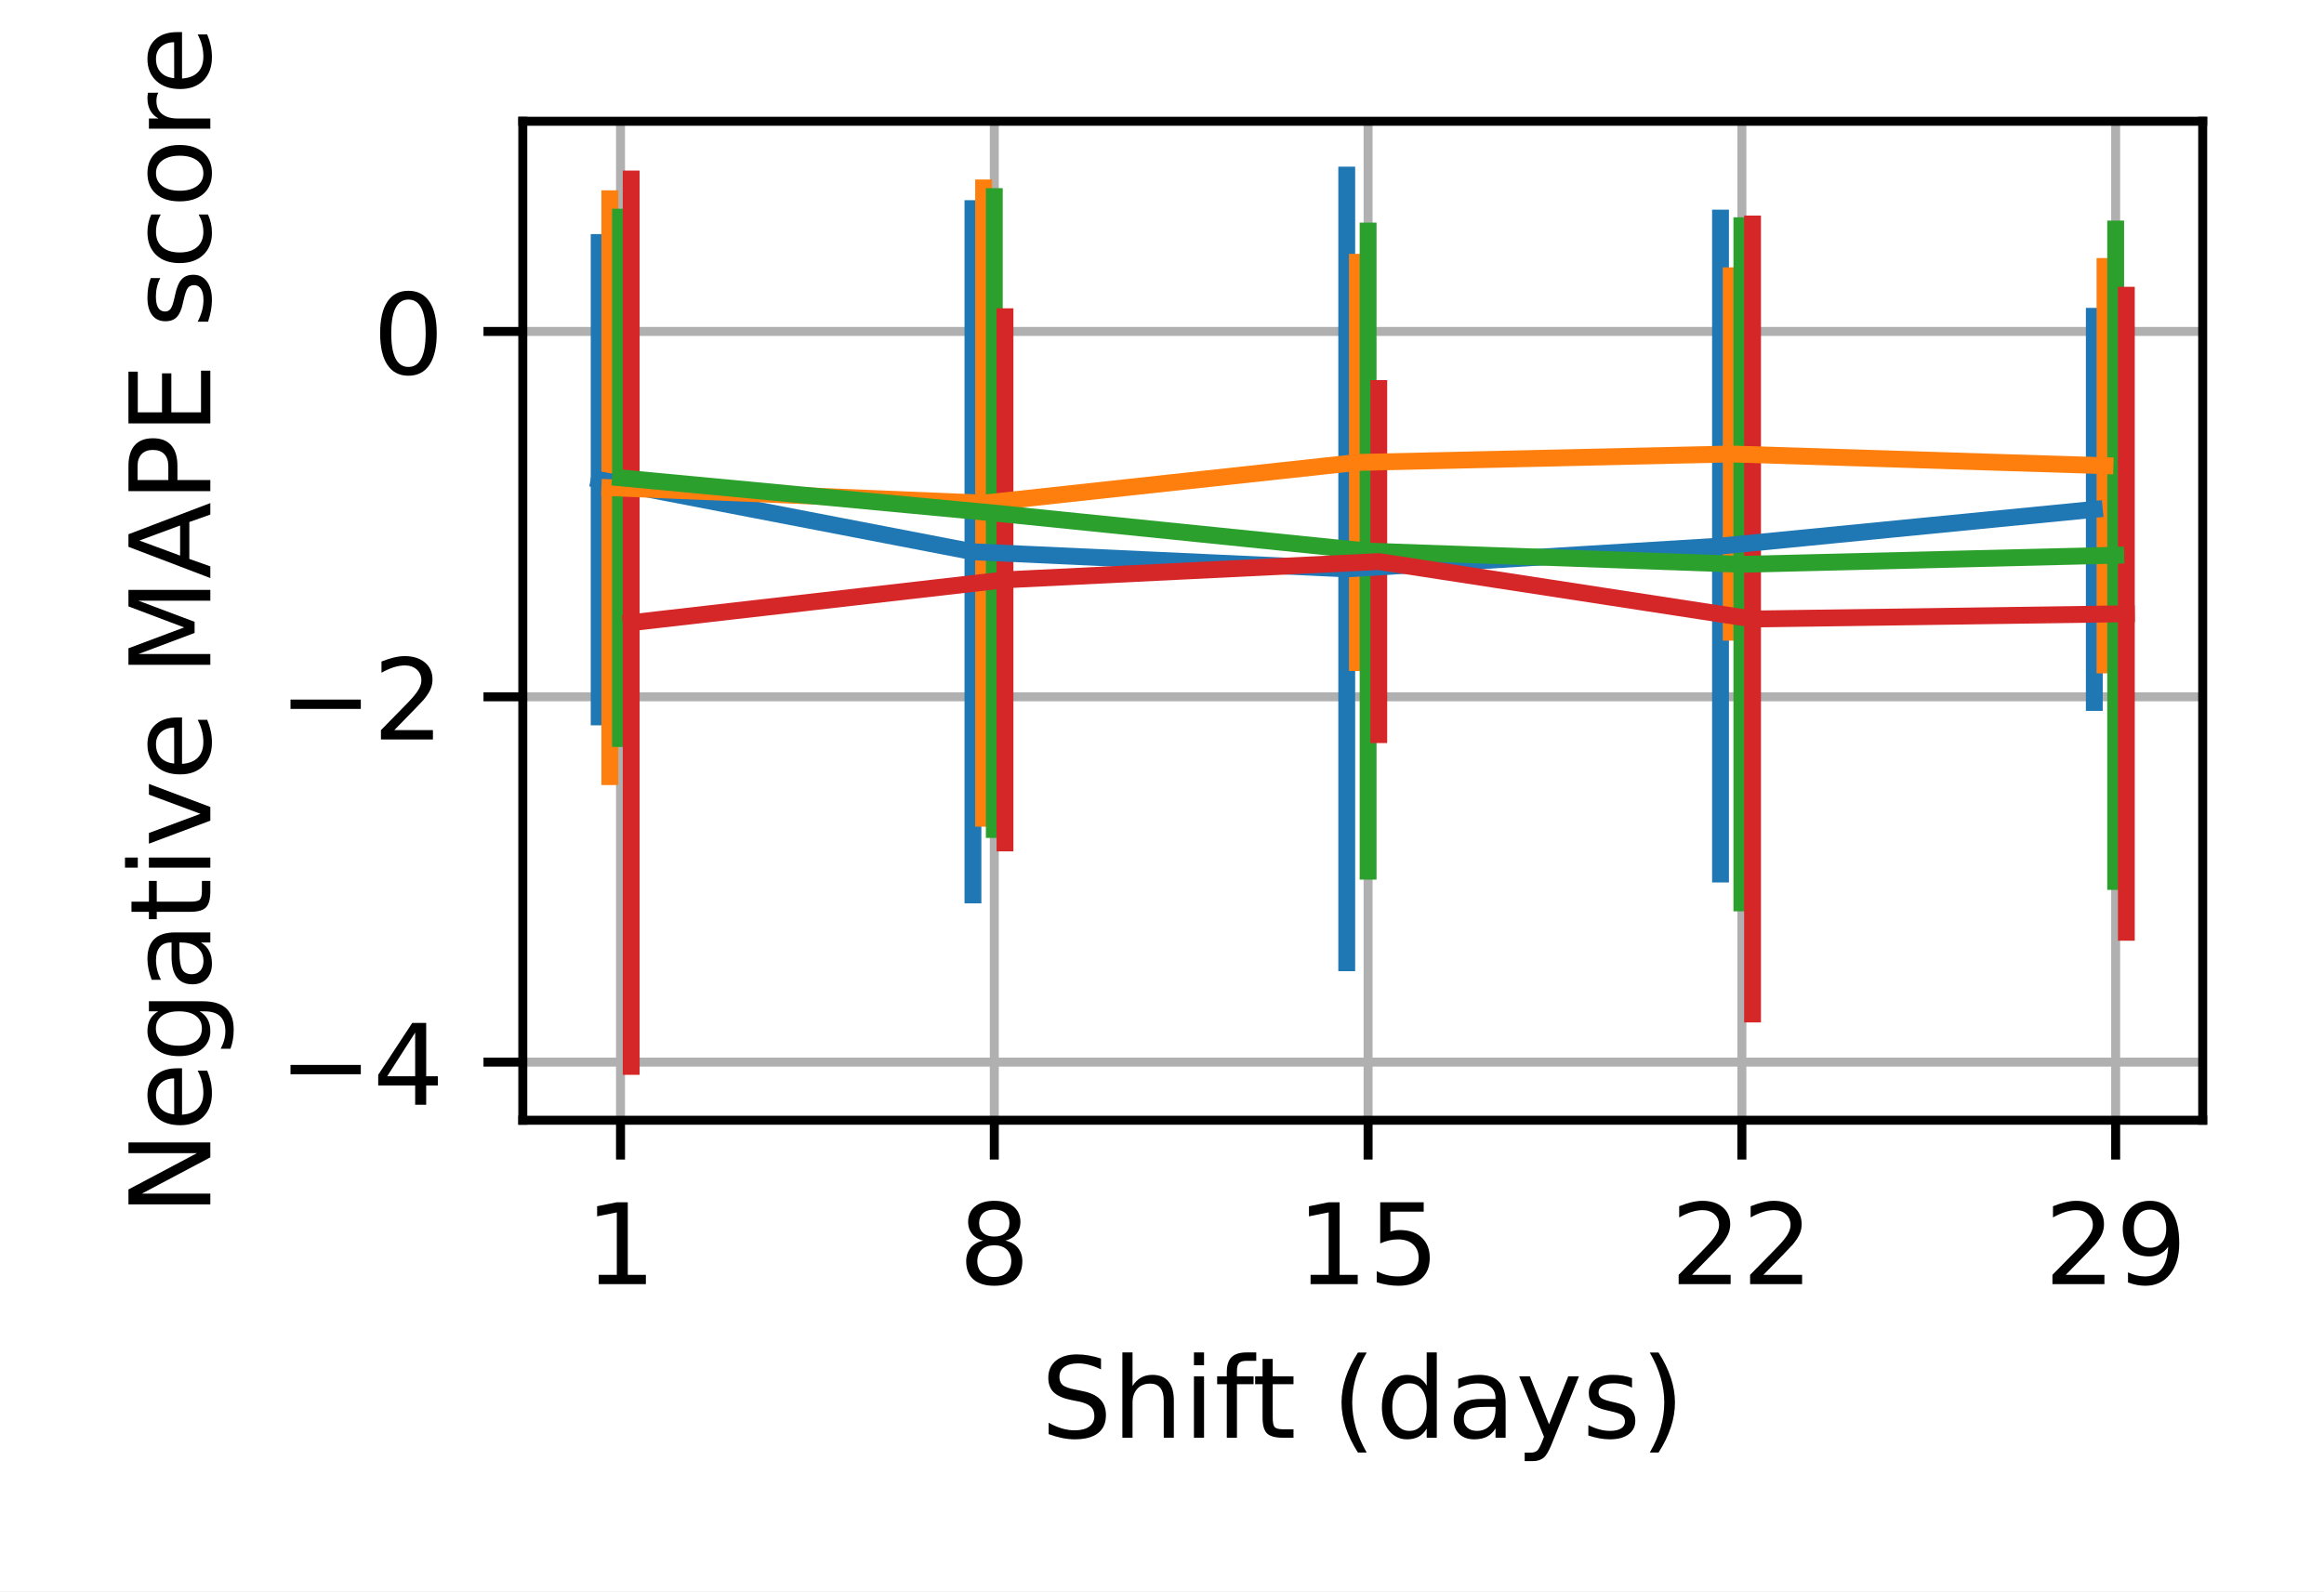
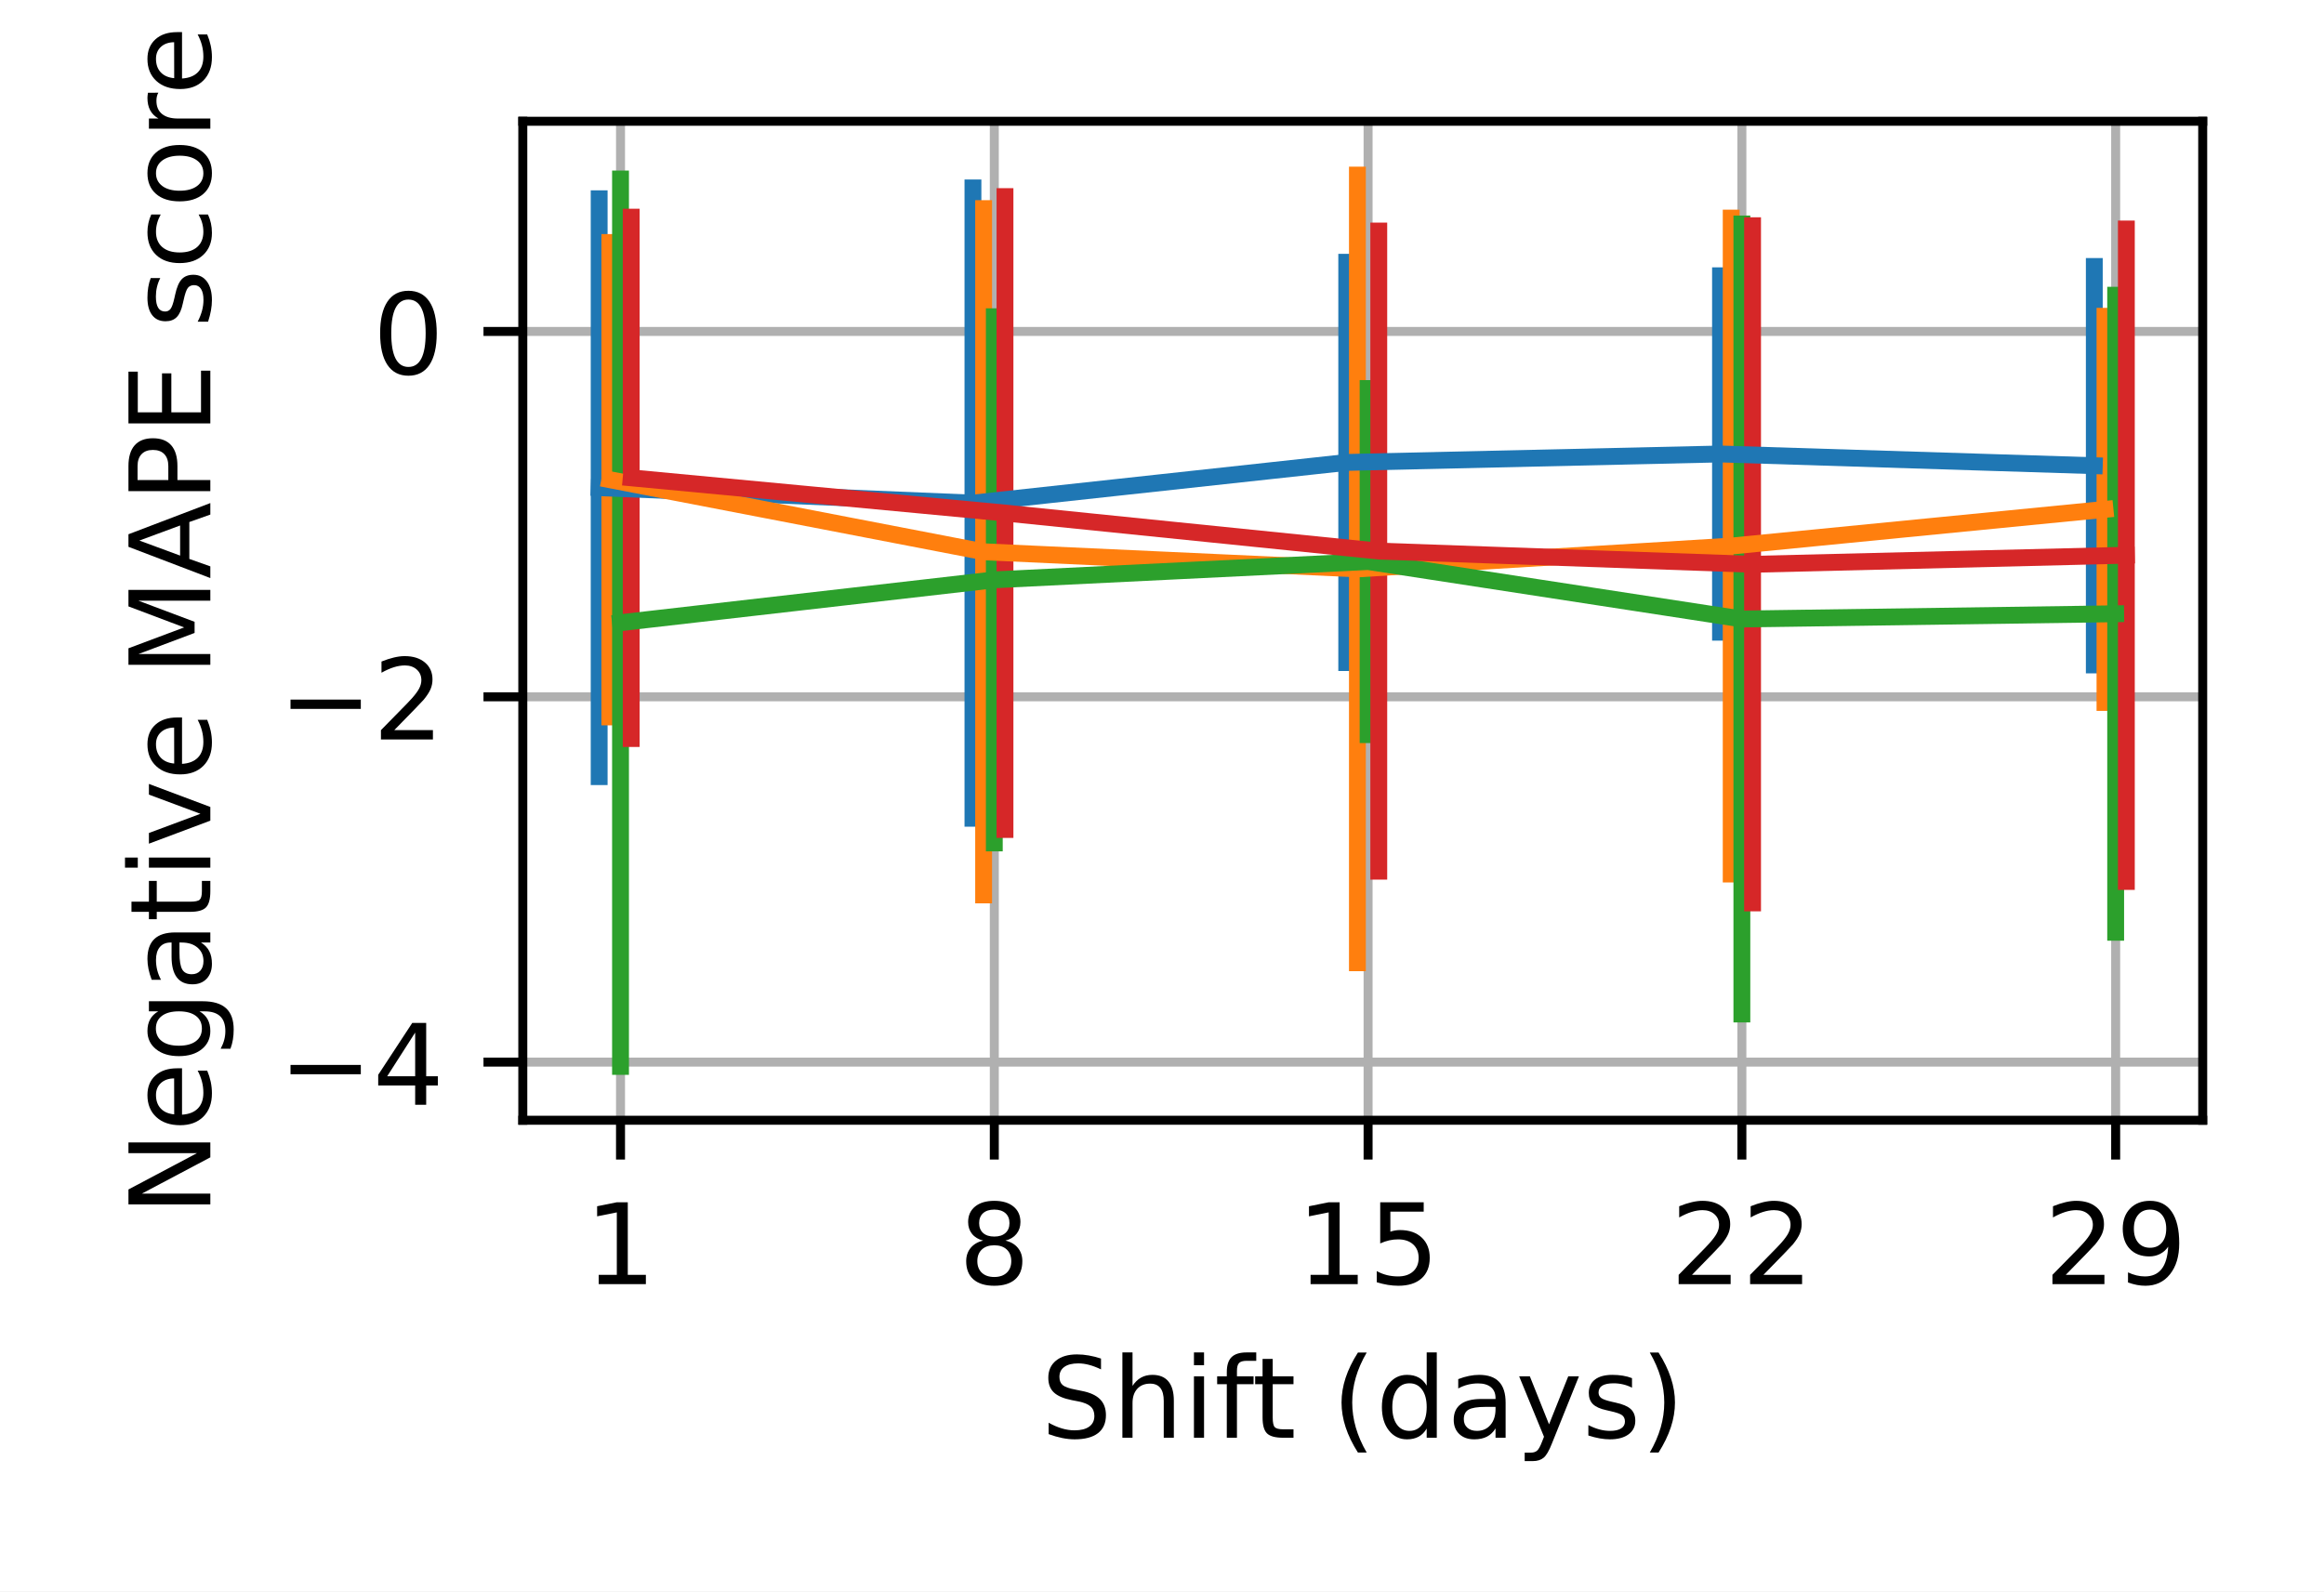
<svg xmlns="http://www.w3.org/2000/svg" xmlns:xlink="http://www.w3.org/1999/xlink" height="141.732pt" version="1.1" viewBox="0 0 206.929 141.732" width="206.929pt">
  <defs>
    <style type="text/css">*{stroke-linecap:butt;stroke-linejoin:round;}</style>
  </defs>
  <g id="figure_1">
    <g id="patch_1">
      <path d="M 0 141.732  L 206.929 141.732  L 206.929 0  L 0 0  z " style="fill:#ffffff;" />
    </g>
    <g id="axes_1">
      <g id="patch_2">
        <path d="M 46.55 99.772  L 196.129 99.772  L 196.129 10.8  L 46.55 10.8  z " style="fill:#ffffff;" />
      </g>
      <g id="matplotlib.axis_1">
        <g id="xtick_1">
          <g id="line2d_1">
-             <path clip-path="url(#p77710530ff)" d="M 55.251 99.772  L 55.251 10.8  " style="fill:none;stroke:#b0b0b0;stroke-linecap:square;stroke-width:0.8;" />
+             <path clip-path="url(#pa186358e0d)" d="M 55.251 99.772  L 55.251 10.8  " style="fill:none;stroke:#b0b0b0;stroke-linecap:square;stroke-width:0.8;" />
          </g>
          <g id="line2d_2">
            <defs>
-               <path d="M 0 0  L 0 3.5  " id="m0b8cf4d9f8" style="stroke:#000000;stroke-width:0.8;" />
-             </defs>
-             <g>
-               <use style="stroke:#000000;stroke-width:0.8;" x="55.251" xlink:href="#m0b8cf4d9f8" y="99.772" />
+               <path d="M 0 0  L 0 3.5  " id="me440228329" style="stroke:#000000;stroke-width:0.8;" />
+             </defs>
+             <g>
+               <use style="stroke:#000000;stroke-width:0.8;" x="55.251" xlink:href="#me440228329" y="99.772" />
            </g>
          </g>
          <g id="text_1">
            <g transform="translate(52.06963 114.3707)scale(0.1 -0.1)">
              <defs>
                <path d="M 794 531  L 1825 531  L 1825 4091  L 703 3866  L 703 4441  L 1819 4666  L 2450 4666  L 2450 531  L 3481 531  L 3481 0  L 794 0  L 794 531  z " id="DejaVuSans-31" transform="scale(0.015625)" />
              </defs>
              <use xlink:href="#DejaVuSans-31" />
            </g>
          </g>
        </g>
        <g id="xtick_2">
          <g id="line2d_3">
-             <path clip-path="url(#p77710530ff)" d="M 88.533 99.772  L 88.533 10.8  " style="fill:none;stroke:#b0b0b0;stroke-linecap:square;stroke-width:0.8;" />
+             <path clip-path="url(#pa186358e0d)" d="M 88.533 99.772  L 88.533 10.8  " style="fill:none;stroke:#b0b0b0;stroke-linecap:square;stroke-width:0.8;" />
          </g>
          <g id="line2d_4">
            <g>
-               <use style="stroke:#000000;stroke-width:0.8;" x="88.533" xlink:href="#m0b8cf4d9f8" y="99.772" />
+               <use style="stroke:#000000;stroke-width:0.8;" x="88.533" xlink:href="#me440228329" y="99.772" />
            </g>
          </g>
          <g id="text_2">
            <g transform="translate(85.3517 114.3707)scale(0.1 -0.1)">
              <defs>
                <path d="M 2034 2216  Q 1584 2216 1326 1975  Q 1069 1734 1069 1313  Q 1069 891 1326 650  Q 1584 409 2034 409  Q 2484 409 2743 651  Q 3003 894 3003 1313  Q 3003 1734 2745 1975  Q 2488 2216 2034 2216  z M 1403 2484  Q 997 2584 770 2862  Q 544 3141 544 3541  Q 544 4100 942 4425  Q 1341 4750 2034 4750  Q 2731 4750 3128 4425  Q 3525 4100 3525 3541  Q 3525 3141 3298 2862  Q 3072 2584 2669 2484  Q 3125 2378 3379 2068  Q 3634 1759 3634 1313  Q 3634 634 3220 271  Q 2806 -91 2034 -91  Q 1263 -91 848 271  Q 434 634 434 1313  Q 434 1759 690 2068  Q 947 2378 1403 2484  z M 1172 3481  Q 1172 3119 1398 2916  Q 1625 2713 2034 2713  Q 2441 2713 2670 2916  Q 2900 3119 2900 3481  Q 2900 3844 2670 4047  Q 2441 4250 2034 4250  Q 1625 4250 1398 4047  Q 1172 3844 1172 3481  z " id="DejaVuSans-38" transform="scale(0.015625)" />
              </defs>
              <use xlink:href="#DejaVuSans-38" />
            </g>
          </g>
        </g>
        <g id="xtick_3">
          <g id="line2d_5">
-             <path clip-path="url(#p77710530ff)" d="M 121.815 99.772  L 121.815 10.8  " style="fill:none;stroke:#b0b0b0;stroke-linecap:square;stroke-width:0.8;" />
+             <path clip-path="url(#pa186358e0d)" d="M 121.815 99.772  L 121.815 10.8  " style="fill:none;stroke:#b0b0b0;stroke-linecap:square;stroke-width:0.8;" />
          </g>
          <g id="line2d_6">
            <g>
-               <use style="stroke:#000000;stroke-width:0.8;" x="121.815" xlink:href="#m0b8cf4d9f8" y="99.772" />
+               <use style="stroke:#000000;stroke-width:0.8;" x="121.815" xlink:href="#me440228329" y="99.772" />
            </g>
          </g>
          <g id="text_3">
            <g transform="translate(115.4525 114.3707)scale(0.1 -0.1)">
              <defs>
                <path d="M 691 4666  L 3169 4666  L 3169 4134  L 1269 4134  L 1269 2991  Q 1406 3038 1543 3061  Q 1681 3084 1819 3084  Q 2600 3084 3056 2656  Q 3513 2228 3513 1497  Q 3513 744 3044 326  Q 2575 -91 1722 -91  Q 1428 -91 1123 -41  Q 819 9 494 109  L 494 744  Q 775 591 1075 516  Q 1375 441 1709 441  Q 2250 441 2565 725  Q 2881 1009 2881 1497  Q 2881 1984 2565 2268  Q 2250 2553 1709 2553  Q 1456 2553 1204 2497  Q 953 2441 691 2322  L 691 4666  z " id="DejaVuSans-35" transform="scale(0.015625)" />
              </defs>
              <use xlink:href="#DejaVuSans-31" />
              <use x="63.623" xlink:href="#DejaVuSans-35" />
            </g>
          </g>
        </g>
        <g id="xtick_4">
          <g id="line2d_7">
-             <path clip-path="url(#p77710530ff)" d="M 155.097 99.772  L 155.097 10.8  " style="fill:none;stroke:#b0b0b0;stroke-linecap:square;stroke-width:0.8;" />
+             <path clip-path="url(#pa186358e0d)" d="M 155.097 99.772  L 155.097 10.8  " style="fill:none;stroke:#b0b0b0;stroke-linecap:square;stroke-width:0.8;" />
          </g>
          <g id="line2d_8">
            <g>
-               <use style="stroke:#000000;stroke-width:0.8;" x="155.097" xlink:href="#m0b8cf4d9f8" y="99.772" />
+               <use style="stroke:#000000;stroke-width:0.8;" x="155.097" xlink:href="#me440228329" y="99.772" />
            </g>
          </g>
          <g id="text_4">
            <g transform="translate(148.7346 114.3707)scale(0.1 -0.1)">
              <defs>
                <path d="M 1228 531  L 3431 531  L 3431 0  L 469 0  L 469 531  Q 828 903 1448 1529  Q 2069 2156 2228 2338  Q 2531 2678 2651 2914  Q 2772 3150 2772 3378  Q 2772 3750 2511 3984  Q 2250 4219 1831 4219  Q 1534 4219 1204 4116  Q 875 4013 500 3803  L 500 4441  Q 881 4594 1212 4672  Q 1544 4750 1819 4750  Q 2544 4750 2975 4387  Q 3406 4025 3406 3419  Q 3406 3131 3298 2873  Q 3191 2616 2906 2266  Q 2828 2175 2409 1742  Q 1991 1309 1228 531  z " id="DejaVuSans-32" transform="scale(0.015625)" />
              </defs>
              <use xlink:href="#DejaVuSans-32" />
              <use x="63.623" xlink:href="#DejaVuSans-32" />
            </g>
          </g>
        </g>
        <g id="xtick_5">
          <g id="line2d_9">
-             <path clip-path="url(#p77710530ff)" d="M 188.379 99.772  L 188.379 10.8  " style="fill:none;stroke:#b0b0b0;stroke-linecap:square;stroke-width:0.8;" />
+             <path clip-path="url(#pa186358e0d)" d="M 188.379 99.772  L 188.379 10.8  " style="fill:none;stroke:#b0b0b0;stroke-linecap:square;stroke-width:0.8;" />
          </g>
          <g id="line2d_10">
            <g>
-               <use style="stroke:#000000;stroke-width:0.8;" x="188.379" xlink:href="#m0b8cf4d9f8" y="99.772" />
+               <use style="stroke:#000000;stroke-width:0.8;" x="188.379" xlink:href="#me440228329" y="99.772" />
            </g>
          </g>
          <g id="text_5">
            <g transform="translate(182.0167 114.3707)scale(0.1 -0.1)">
              <defs>
                <path d="M 703 97  L 703 672  Q 941 559 1184 500  Q 1428 441 1663 441  Q 2288 441 2617 861  Q 2947 1281 2994 2138  Q 2813 1869 2534 1725  Q 2256 1581 1919 1581  Q 1219 1581 811 2004  Q 403 2428 403 3163  Q 403 3881 828 4315  Q 1253 4750 1959 4750  Q 2769 4750 3195 4129  Q 3622 3509 3622 2328  Q 3622 1225 3098 567  Q 2575 -91 1691 -91  Q 1453 -91 1209 -44  Q 966 3 703 97  z M 1959 2075  Q 2384 2075 2632 2365  Q 2881 2656 2881 3163  Q 2881 3666 2632 3958  Q 2384 4250 1959 4250  Q 1534 4250 1286 3958  Q 1038 3666 1038 3163  Q 1038 2656 1286 2365  Q 1534 2075 1959 2075  z " id="DejaVuSans-39" transform="scale(0.015625)" />
              </defs>
              <use xlink:href="#DejaVuSans-32" />
              <use x="63.623" xlink:href="#DejaVuSans-39" />
            </g>
          </g>
        </g>
        <g id="text_6">
          <g transform="translate(92.68175 128.0488)scale(0.1 -0.1)">
            <defs>
              <path d="M 3425 4513  L 3425 3897  Q 3066 4069 2747 4153  Q 2428 4238 2131 4238  Q 1616 4238 1336 4038  Q 1056 3838 1056 3469  Q 1056 3159 1242 3001  Q 1428 2844 1947 2747  L 2328 2669  Q 3034 2534 3370 2195  Q 3706 1856 3706 1288  Q 3706 609 3251 259  Q 2797 -91 1919 -91  Q 1588 -91 1214 -16  Q 841 59 441 206  L 441 856  Q 825 641 1194 531  Q 1563 422 1919 422  Q 2459 422 2753 634  Q 3047 847 3047 1241  Q 3047 1584 2836 1778  Q 2625 1972 2144 2069  L 1759 2144  Q 1053 2284 737 2584  Q 422 2884 422 3419  Q 422 4038 858 4394  Q 1294 4750 2059 4750  Q 2388 4750 2728 4690  Q 3069 4631 3425 4513  z " id="DejaVuSans-53" transform="scale(0.015625)" />
              <path d="M 3513 2113  L 3513 0  L 2938 0  L 2938 2094  Q 2938 2591 2744 2837  Q 2550 3084 2163 3084  Q 1697 3084 1428 2787  Q 1159 2491 1159 1978  L 1159 0  L 581 0  L 581 4863  L 1159 4863  L 1159 2956  Q 1366 3272 1645 3428  Q 1925 3584 2291 3584  Q 2894 3584 3203 3211  Q 3513 2838 3513 2113  z " id="DejaVuSans-68" transform="scale(0.015625)" />
              <path d="M 603 3500  L 1178 3500  L 1178 0  L 603 0  L 603 3500  z M 603 4863  L 1178 4863  L 1178 4134  L 603 4134  L 603 4863  z " id="DejaVuSans-69" transform="scale(0.015625)" />
              <path d="M 2375 4863  L 2375 4384  L 1825 4384  Q 1516 4384 1395 4259  Q 1275 4134 1275 3809  L 1275 3500  L 2222 3500  L 2222 3053  L 1275 3053  L 1275 0  L 697 0  L 697 3053  L 147 3053  L 147 3500  L 697 3500  L 697 3744  Q 697 4328 969 4595  Q 1241 4863 1831 4863  L 2375 4863  z " id="DejaVuSans-66" transform="scale(0.015625)" />
              <path d="M 1172 4494  L 1172 3500  L 2356 3500  L 2356 3053  L 1172 3053  L 1172 1153  Q 1172 725 1289 603  Q 1406 481 1766 481  L 2356 481  L 2356 0  L 1766 0  Q 1100 0 847 248  Q 594 497 594 1153  L 594 3053  L 172 3053  L 172 3500  L 594 3500  L 594 4494  L 1172 4494  z " id="DejaVuSans-74" transform="scale(0.015625)" />
              <path id="DejaVuSans-20" transform="scale(0.015625)" />
              <path d="M 1984 4856  Q 1566 4138 1362 3434  Q 1159 2731 1159 2009  Q 1159 1288 1364 580  Q 1569 -128 1984 -844  L 1484 -844  Q 1016 -109 783 600  Q 550 1309 550 2009  Q 550 2706 781 3412  Q 1013 4119 1484 4856  L 1984 4856  z " id="DejaVuSans-28" transform="scale(0.015625)" />
              <path d="M 2906 2969  L 2906 4863  L 3481 4863  L 3481 0  L 2906 0  L 2906 525  Q 2725 213 2448 61  Q 2172 -91 1784 -91  Q 1150 -91 751 415  Q 353 922 353 1747  Q 353 2572 751 3078  Q 1150 3584 1784 3584  Q 2172 3584 2448 3432  Q 2725 3281 2906 2969  z M 947 1747  Q 947 1113 1208 752  Q 1469 391 1925 391  Q 2381 391 2643 752  Q 2906 1113 2906 1747  Q 2906 2381 2643 2742  Q 2381 3103 1925 3103  Q 1469 3103 1208 2742  Q 947 2381 947 1747  z " id="DejaVuSans-64" transform="scale(0.015625)" />
              <path d="M 2194 1759  Q 1497 1759 1228 1600  Q 959 1441 959 1056  Q 959 750 1161 570  Q 1363 391 1709 391  Q 2188 391 2477 730  Q 2766 1069 2766 1631  L 2766 1759  L 2194 1759  z M 3341 1997  L 3341 0  L 2766 0  L 2766 531  Q 2569 213 2275 61  Q 1981 -91 1556 -91  Q 1019 -91 701 211  Q 384 513 384 1019  Q 384 1609 779 1909  Q 1175 2209 1959 2209  L 2766 2209  L 2766 2266  Q 2766 2663 2505 2880  Q 2244 3097 1772 3097  Q 1472 3097 1187 3025  Q 903 2953 641 2809  L 641 3341  Q 956 3463 1253 3523  Q 1550 3584 1831 3584  Q 2591 3584 2966 3190  Q 3341 2797 3341 1997  z " id="DejaVuSans-61" transform="scale(0.015625)" />
              <path d="M 2059 -325  Q 1816 -950 1584 -1140  Q 1353 -1331 966 -1331  L 506 -1331  L 506 -850  L 844 -850  Q 1081 -850 1212 -737  Q 1344 -625 1503 -206  L 1606 56  L 191 3500  L 800 3500  L 1894 763  L 2988 3500  L 3597 3500  L 2059 -325  z " id="DejaVuSans-79" transform="scale(0.015625)" />
              <path d="M 2834 3397  L 2834 2853  Q 2591 2978 2328 3040  Q 2066 3103 1784 3103  Q 1356 3103 1142 2972  Q 928 2841 928 2578  Q 928 2378 1081 2264  Q 1234 2150 1697 2047  L 1894 2003  Q 2506 1872 2764 1633  Q 3022 1394 3022 966  Q 3022 478 2636 193  Q 2250 -91 1575 -91  Q 1294 -91 989 -36  Q 684 19 347 128  L 347 722  Q 666 556 975 473  Q 1284 391 1588 391  Q 1994 391 2212 530  Q 2431 669 2431 922  Q 2431 1156 2273 1281  Q 2116 1406 1581 1522  L 1381 1569  Q 847 1681 609 1914  Q 372 2147 372 2553  Q 372 3047 722 3315  Q 1072 3584 1716 3584  Q 2034 3584 2315 3537  Q 2597 3491 2834 3397  z " id="DejaVuSans-73" transform="scale(0.015625)" />
              <path d="M 513 4856  L 1013 4856  Q 1481 4119 1714 3412  Q 1947 2706 1947 2009  Q 1947 1309 1714 600  Q 1481 -109 1013 -844  L 513 -844  Q 928 -128 1133 580  Q 1338 1288 1338 2009  Q 1338 2731 1133 3434  Q 928 4138 513 4856  z " id="DejaVuSans-29" transform="scale(0.015625)" />
            </defs>
            <use xlink:href="#DejaVuSans-53" />
            <use x="63.477" xlink:href="#DejaVuSans-68" />
            <use x="126.855" xlink:href="#DejaVuSans-69" />
            <use x="154.639" xlink:href="#DejaVuSans-66" />
            <use x="188.094" xlink:href="#DejaVuSans-74" />
            <use x="227.303" xlink:href="#DejaVuSans-20" />
            <use x="259.09" xlink:href="#DejaVuSans-28" />
            <use x="298.104" xlink:href="#DejaVuSans-64" />
            <use x="361.58" xlink:href="#DejaVuSans-61" />
            <use x="422.859" xlink:href="#DejaVuSans-79" />
            <use x="482.039" xlink:href="#DejaVuSans-73" />
            <use x="534.139" xlink:href="#DejaVuSans-29" />
          </g>
        </g>
      </g>
      <g id="matplotlib.axis_2">
        <g id="ytick_1">
          <g id="line2d_11">
-             <path clip-path="url(#p77710530ff)" d="M 46.55 94.595  L 196.129 94.595  " style="fill:none;stroke:#b0b0b0;stroke-linecap:square;stroke-width:0.8;" />
+             <path clip-path="url(#pa186358e0d)" d="M 46.55 94.595  L 196.129 94.595  " style="fill:none;stroke:#b0b0b0;stroke-linecap:square;stroke-width:0.8;" />
          </g>
          <g id="line2d_12">
            <defs>
-               <path d="M 0 0  L -3.5 0  " id="m794dea3e61" style="stroke:#000000;stroke-width:0.8;" />
-             </defs>
-             <g>
-               <use style="stroke:#000000;stroke-width:0.8;" x="46.55" xlink:href="#m794dea3e61" y="94.595" />
+               <path d="M 0 0  L -3.5 0  " id="m904ef351b2" style="stroke:#000000;stroke-width:0.8;" />
+             </defs>
+             <g>
+               <use style="stroke:#000000;stroke-width:0.8;" x="46.55" xlink:href="#m904ef351b2" y="94.595" />
            </g>
          </g>
          <g id="text_7">
            <g transform="translate(24.80781 98.39455)scale(0.1 -0.1)">
              <defs>
                <path d="M 678 2272  L 4684 2272  L 4684 1741  L 678 1741  L 678 2272  z " id="DejaVuSans-2212" transform="scale(0.015625)" />
                <path d="M 2419 4116  L 825 1625  L 2419 1625  L 2419 4116  z M 2253 4666  L 3047 4666  L 3047 1625  L 3713 1625  L 3713 1100  L 3047 1100  L 3047 0  L 2419 0  L 2419 1100  L 313 1100  L 313 1709  L 2253 4666  z " id="DejaVuSans-34" transform="scale(0.015625)" />
              </defs>
              <use xlink:href="#DejaVuSans-2212" />
              <use x="83.789" xlink:href="#DejaVuSans-34" />
            </g>
          </g>
        </g>
        <g id="ytick_2">
          <g id="line2d_13">
-             <path clip-path="url(#p77710530ff)" d="M 46.55 62.058  L 196.129 62.058  " style="fill:none;stroke:#b0b0b0;stroke-linecap:square;stroke-width:0.8;" />
+             <path clip-path="url(#pa186358e0d)" d="M 46.55 62.058  L 196.129 62.058  " style="fill:none;stroke:#b0b0b0;stroke-linecap:square;stroke-width:0.8;" />
          </g>
          <g id="line2d_14">
            <g>
-               <use style="stroke:#000000;stroke-width:0.8;" x="46.55" xlink:href="#m794dea3e61" y="62.058" />
+               <use style="stroke:#000000;stroke-width:0.8;" x="46.55" xlink:href="#m904ef351b2" y="62.058" />
            </g>
          </g>
          <g id="text_8">
            <g transform="translate(24.80781 65.8573)scale(0.1 -0.1)">
              <use xlink:href="#DejaVuSans-2212" />
              <use x="83.789" xlink:href="#DejaVuSans-32" />
            </g>
          </g>
        </g>
        <g id="ytick_3">
          <g id="line2d_15">
-             <path clip-path="url(#p77710530ff)" d="M 46.55 29.521  L 196.129 29.521  " style="fill:none;stroke:#b0b0b0;stroke-linecap:square;stroke-width:0.8;" />
+             <path clip-path="url(#pa186358e0d)" d="M 46.55 29.521  L 196.129 29.521  " style="fill:none;stroke:#b0b0b0;stroke-linecap:square;stroke-width:0.8;" />
          </g>
          <g id="line2d_16">
            <g>
-               <use style="stroke:#000000;stroke-width:0.8;" x="46.55" xlink:href="#m794dea3e61" y="29.521" />
+               <use style="stroke:#000000;stroke-width:0.8;" x="46.55" xlink:href="#m904ef351b2" y="29.521" />
            </g>
          </g>
          <g id="text_9">
            <g transform="translate(33.1875 33.32006)scale(0.1 -0.1)">
              <defs>
                <path d="M 2034 4250  Q 1547 4250 1301 3770  Q 1056 3291 1056 2328  Q 1056 1369 1301 889  Q 1547 409 2034 409  Q 2525 409 2770 889  Q 3016 1369 3016 2328  Q 3016 3291 2770 3770  Q 2525 4250 2034 4250  z M 2034 4750  Q 2819 4750 3233 4129  Q 3647 3509 3647 2328  Q 3647 1150 3233 529  Q 2819 -91 2034 -91  Q 1250 -91 836 529  Q 422 1150 422 2328  Q 422 3509 836 4129  Q 1250 4750 2034 4750  z " id="DejaVuSans-30" transform="scale(0.015625)" />
              </defs>
              <use xlink:href="#DejaVuSans-30" />
            </g>
          </g>
        </g>
        <g id="text_10">
          <g transform="translate(18.72812 108.2463)rotate(-90)scale(0.1 -0.1)">
            <defs>
              <path d="M 628 4666  L 1478 4666  L 3547 763  L 3547 4666  L 4159 4666  L 4159 0  L 3309 0  L 1241 3903  L 1241 0  L 628 0  L 628 4666  z " id="DejaVuSans-4e" transform="scale(0.015625)" />
              <path d="M 3597 1894  L 3597 1613  L 953 1613  Q 991 1019 1311 708  Q 1631 397 2203 397  Q 2534 397 2845 478  Q 3156 559 3463 722  L 3463 178  Q 3153 47 2828 -22  Q 2503 -91 2169 -91  Q 1331 -91 842 396  Q 353 884 353 1716  Q 353 2575 817 3079  Q 1281 3584 2069 3584  Q 2775 3584 3186 3129  Q 3597 2675 3597 1894  z M 3022 2063  Q 3016 2534 2758 2815  Q 2500 3097 2075 3097  Q 1594 3097 1305 2825  Q 1016 2553 972 2059  L 3022 2063  z " id="DejaVuSans-65" transform="scale(0.015625)" />
              <path d="M 2906 1791  Q 2906 2416 2648 2759  Q 2391 3103 1925 3103  Q 1463 3103 1205 2759  Q 947 2416 947 1791  Q 947 1169 1205 825  Q 1463 481 1925 481  Q 2391 481 2648 825  Q 2906 1169 2906 1791  z M 3481 434  Q 3481 -459 3084 -895  Q 2688 -1331 1869 -1331  Q 1566 -1331 1297 -1286  Q 1028 -1241 775 -1147  L 775 -588  Q 1028 -725 1275 -790  Q 1522 -856 1778 -856  Q 2344 -856 2625 -561  Q 2906 -266 2906 331  L 2906 616  Q 2728 306 2450 153  Q 2172 0 1784 0  Q 1141 0 747 490  Q 353 981 353 1791  Q 353 2603 747 3093  Q 1141 3584 1784 3584  Q 2172 3584 2450 3431  Q 2728 3278 2906 2969  L 2906 3500  L 3481 3500  L 3481 434  z " id="DejaVuSans-67" transform="scale(0.015625)" />
              <path d="M 191 3500  L 800 3500  L 1894 563  L 2988 3500  L 3597 3500  L 2284 0  L 1503 0  L 191 3500  z " id="DejaVuSans-76" transform="scale(0.015625)" />
              <path d="M 628 4666  L 1569 4666  L 2759 1491  L 3956 4666  L 4897 4666  L 4897 0  L 4281 0  L 4281 4097  L 3078 897  L 2444 897  L 1241 4097  L 1241 0  L 628 0  L 628 4666  z " id="DejaVuSans-4d" transform="scale(0.015625)" />
              <path d="M 2188 4044  L 1331 1722  L 3047 1722  L 2188 4044  z M 1831 4666  L 2547 4666  L 4325 0  L 3669 0  L 3244 1197  L 1141 1197  L 716 0  L 50 0  L 1831 4666  z " id="DejaVuSans-41" transform="scale(0.015625)" />
              <path d="M 1259 4147  L 1259 2394  L 2053 2394  Q 2494 2394 2734 2622  Q 2975 2850 2975 3272  Q 2975 3691 2734 3919  Q 2494 4147 2053 4147  L 1259 4147  z M 628 4666  L 2053 4666  Q 2838 4666 3239 4311  Q 3641 3956 3641 3272  Q 3641 2581 3239 2228  Q 2838 1875 2053 1875  L 1259 1875  L 1259 0  L 628 0  L 628 4666  z " id="DejaVuSans-50" transform="scale(0.015625)" />
              <path d="M 628 4666  L 3578 4666  L 3578 4134  L 1259 4134  L 1259 2753  L 3481 2753  L 3481 2222  L 1259 2222  L 1259 531  L 3634 531  L 3634 0  L 628 0  L 628 4666  z " id="DejaVuSans-45" transform="scale(0.015625)" />
              <path d="M 3122 3366  L 3122 2828  Q 2878 2963 2633 3030  Q 2388 3097 2138 3097  Q 1578 3097 1268 2742  Q 959 2388 959 1747  Q 959 1106 1268 751  Q 1578 397 2138 397  Q 2388 397 2633 464  Q 2878 531 3122 666  L 3122 134  Q 2881 22 2623 -34  Q 2366 -91 2075 -91  Q 1284 -91 818 406  Q 353 903 353 1747  Q 353 2603 823 3093  Q 1294 3584 2113 3584  Q 2378 3584 2631 3529  Q 2884 3475 3122 3366  z " id="DejaVuSans-63" transform="scale(0.015625)" />
              <path d="M 1959 3097  Q 1497 3097 1228 2736  Q 959 2375 959 1747  Q 959 1119 1226 758  Q 1494 397 1959 397  Q 2419 397 2687 759  Q 2956 1122 2956 1747  Q 2956 2369 2687 2733  Q 2419 3097 1959 3097  z M 1959 3584  Q 2709 3584 3137 3096  Q 3566 2609 3566 1747  Q 3566 888 3137 398  Q 2709 -91 1959 -91  Q 1206 -91 779 398  Q 353 888 353 1747  Q 353 2609 779 3096  Q 1206 3584 1959 3584  z " id="DejaVuSans-6f" transform="scale(0.015625)" />
              <path d="M 2631 2963  Q 2534 3019 2420 3045  Q 2306 3072 2169 3072  Q 1681 3072 1420 2755  Q 1159 2438 1159 1844  L 1159 0  L 581 0  L 581 3500  L 1159 3500  L 1159 2956  Q 1341 3275 1631 3429  Q 1922 3584 2338 3584  Q 2397 3584 2469 3576  Q 2541 3569 2628 3553  L 2631 2963  z " id="DejaVuSans-72" transform="scale(0.015625)" />
            </defs>
            <use xlink:href="#DejaVuSans-4e" />
            <use x="74.805" xlink:href="#DejaVuSans-65" />
            <use x="136.328" xlink:href="#DejaVuSans-67" />
            <use x="199.805" xlink:href="#DejaVuSans-61" />
            <use x="261.084" xlink:href="#DejaVuSans-74" />
            <use x="300.293" xlink:href="#DejaVuSans-69" />
            <use x="328.076" xlink:href="#DejaVuSans-76" />
            <use x="387.256" xlink:href="#DejaVuSans-65" />
            <use x="448.779" xlink:href="#DejaVuSans-20" />
            <use x="480.566" xlink:href="#DejaVuSans-4d" />
            <use x="566.846" xlink:href="#DejaVuSans-41" />
            <use x="635.254" xlink:href="#DejaVuSans-50" />
            <use x="695.557" xlink:href="#DejaVuSans-45" />
            <use x="758.74" xlink:href="#DejaVuSans-20" />
            <use x="790.527" xlink:href="#DejaVuSans-73" />
            <use x="842.627" xlink:href="#DejaVuSans-63" />
            <use x="897.607" xlink:href="#DejaVuSans-6f" />
            <use x="958.789" xlink:href="#DejaVuSans-72" />
            <use x="997.652" xlink:href="#DejaVuSans-65" />
          </g>
        </g>
      </g>
      <g id="LineCollection_1">
-         <path clip-path="url(#p77710530ff)" d="M 53.349 64.599  L 53.349 20.848  " style="fill:none;stroke:#1f77b4;stroke-width:1.5;" />
-         <path clip-path="url(#p77710530ff)" d="M 86.631 80.454  L 86.631 17.83  " style="fill:none;stroke:#1f77b4;stroke-width:1.5;" />
-         <path clip-path="url(#p77710530ff)" d="M 119.913 86.496  L 119.913 14.844  " style="fill:none;stroke:#1f77b4;stroke-width:1.5;" />
-         <path clip-path="url(#p77710530ff)" d="M 153.195 78.593  L 153.195 18.676  " style="fill:none;stroke:#1f77b4;stroke-width:1.5;" />
-         <path clip-path="url(#p77710530ff)" d="M 186.477 63.313  L 186.477 27.419  " style="fill:none;stroke:#1f77b4;stroke-width:1.5;" />
+         <path clip-path="url(#pa186358e0d)" d="M 53.349 69.921  L 53.349 16.949  " style="fill:none;stroke:#1f77b4;stroke-width:1.5;" />
+         <path clip-path="url(#pa186358e0d)" d="M 86.631 73.629  L 86.631 15.984  " style="fill:none;stroke:#1f77b4;stroke-width:1.5;" />
+         <path clip-path="url(#pa186358e0d)" d="M 119.913 59.763  L 119.913 22.607  " style="fill:none;stroke:#1f77b4;stroke-width:1.5;" />
+         <path clip-path="url(#pa186358e0d)" d="M 153.195 57.056  L 153.195 23.808  " style="fill:none;stroke:#1f77b4;stroke-width:1.5;" />
+         <path clip-path="url(#pa186358e0d)" d="M 186.477 59.972  L 186.477 22.982  " style="fill:none;stroke:#1f77b4;stroke-width:1.5;" />
      </g>
      <g id="LineCollection_2">
-         <path clip-path="url(#p77710530ff)" d="M 54.3 69.921  L 54.3 16.949  " style="fill:none;stroke:#ff7f0e;stroke-width:1.5;" />
-         <path clip-path="url(#p77710530ff)" d="M 87.582 73.629  L 87.582 15.984  " style="fill:none;stroke:#ff7f0e;stroke-width:1.5;" />
-         <path clip-path="url(#p77710530ff)" d="M 120.864 59.763  L 120.864 22.607  " style="fill:none;stroke:#ff7f0e;stroke-width:1.5;" />
-         <path clip-path="url(#p77710530ff)" d="M 154.146 57.056  L 154.146 23.808  " style="fill:none;stroke:#ff7f0e;stroke-width:1.5;" />
-         <path clip-path="url(#p77710530ff)" d="M 187.428 59.972  L 187.428 22.982  " style="fill:none;stroke:#ff7f0e;stroke-width:1.5;" />
+         <path clip-path="url(#pa186358e0d)" d="M 54.3 64.599  L 54.3 20.848  " style="fill:none;stroke:#ff7f0e;stroke-width:1.5;" />
+         <path clip-path="url(#pa186358e0d)" d="M 87.582 80.454  L 87.582 17.83  " style="fill:none;stroke:#ff7f0e;stroke-width:1.5;" />
+         <path clip-path="url(#pa186358e0d)" d="M 120.864 86.496  L 120.864 14.844  " style="fill:none;stroke:#ff7f0e;stroke-width:1.5;" />
+         <path clip-path="url(#pa186358e0d)" d="M 154.146 78.593  L 154.146 18.676  " style="fill:none;stroke:#ff7f0e;stroke-width:1.5;" />
+         <path clip-path="url(#pa186358e0d)" d="M 187.428 63.313  L 187.428 27.419  " style="fill:none;stroke:#ff7f0e;stroke-width:1.5;" />
      </g>
      <g id="LineCollection_3">
-         <path clip-path="url(#p77710530ff)" d="M 55.251 66.527  L 55.251 18.588  " style="fill:none;stroke:#2ca02c;stroke-width:1.5;" />
-         <path clip-path="url(#p77710530ff)" d="M 88.533 74.625  L 88.533 16.761  " style="fill:none;stroke:#2ca02c;stroke-width:1.5;" />
-         <path clip-path="url(#p77710530ff)" d="M 121.815 78.338  L 121.815 19.826  " style="fill:none;stroke:#2ca02c;stroke-width:1.5;" />
-         <path clip-path="url(#p77710530ff)" d="M 155.097 81.168  L 155.097 19.35  " style="fill:none;stroke:#2ca02c;stroke-width:1.5;" />
-         <path clip-path="url(#p77710530ff)" d="M 188.379 79.256  L 188.379 19.644  " style="fill:none;stroke:#2ca02c;stroke-width:1.5;" />
+         <path clip-path="url(#pa186358e0d)" d="M 55.251 95.728  L 55.251 15.19  " style="fill:none;stroke:#2ca02c;stroke-width:1.5;" />
+         <path clip-path="url(#pa186358e0d)" d="M 88.533 75.825  L 88.533 27.458  " style="fill:none;stroke:#2ca02c;stroke-width:1.5;" />
+         <path clip-path="url(#pa186358e0d)" d="M 121.815 66.176  L 121.815 33.852  " style="fill:none;stroke:#2ca02c;stroke-width:1.5;" />
+         <path clip-path="url(#pa186358e0d)" d="M 155.097 91.06  L 155.097 19.2  " style="fill:none;stroke:#2ca02c;stroke-width:1.5;" />
+         <path clip-path="url(#pa186358e0d)" d="M 188.379 83.779  L 188.379 25.546  " style="fill:none;stroke:#2ca02c;stroke-width:1.5;" />
      </g>
      <g id="LineCollection_4">
-         <path clip-path="url(#p77710530ff)" d="M 56.202 95.728  L 56.202 15.19  " style="fill:none;stroke:#d62728;stroke-width:1.5;" />
-         <path clip-path="url(#p77710530ff)" d="M 89.484 75.825  L 89.484 27.458  " style="fill:none;stroke:#d62728;stroke-width:1.5;" />
-         <path clip-path="url(#p77710530ff)" d="M 122.766 66.176  L 122.766 33.852  " style="fill:none;stroke:#d62728;stroke-width:1.5;" />
-         <path clip-path="url(#p77710530ff)" d="M 156.048 91.06  L 156.048 19.2  " style="fill:none;stroke:#d62728;stroke-width:1.5;" />
-         <path clip-path="url(#p77710530ff)" d="M 189.33 83.779  L 189.33 25.546  " style="fill:none;stroke:#d62728;stroke-width:1.5;" />
+         <path clip-path="url(#pa186358e0d)" d="M 56.202 66.527  L 56.202 18.588  " style="fill:none;stroke:#d62728;stroke-width:1.5;" />
+         <path clip-path="url(#pa186358e0d)" d="M 89.484 74.625  L 89.484 16.761  " style="fill:none;stroke:#d62728;stroke-width:1.5;" />
+         <path clip-path="url(#pa186358e0d)" d="M 122.766 78.338  L 122.766 19.826  " style="fill:none;stroke:#d62728;stroke-width:1.5;" />
+         <path clip-path="url(#pa186358e0d)" d="M 156.048 81.168  L 156.048 19.35  " style="fill:none;stroke:#d62728;stroke-width:1.5;" />
+         <path clip-path="url(#pa186358e0d)" d="M 189.33 79.256  L 189.33 19.644  " style="fill:none;stroke:#d62728;stroke-width:1.5;" />
      </g>
      <g id="line2d_17">
-         <path clip-path="url(#p77710530ff)" d="M 53.349 42.724  L 86.631 49.142  L 119.913 50.67  L 153.195 48.634  L 186.477 45.366  " style="fill:none;stroke:#1f77b4;stroke-linecap:square;stroke-width:1.5;" />
+         <path clip-path="url(#pa186358e0d)" d="M 53.349 43.435  L 86.631 44.806  L 119.913 41.185  L 153.195 40.432  L 186.477 41.477  " style="fill:none;stroke:#1f77b4;stroke-linecap:square;stroke-width:1.5;" />
      </g>
      <g id="line2d_18">
-         <path clip-path="url(#p77710530ff)" d="M 54.3 43.435  L 87.582 44.806  L 120.864 41.185  L 154.146 40.432  L 187.428 41.477  " style="fill:none;stroke:#ff7f0e;stroke-linecap:square;stroke-width:1.5;" />
+         <path clip-path="url(#pa186358e0d)" d="M 54.3 42.724  L 87.582 49.142  L 120.864 50.67  L 154.146 48.634  L 187.428 45.366  " style="fill:none;stroke:#ff7f0e;stroke-linecap:square;stroke-width:1.5;" />
      </g>
      <g id="line2d_19">
-         <path clip-path="url(#p77710530ff)" d="M 55.251 42.557  L 88.533 45.693  L 121.815 49.082  L 155.097 50.259  L 188.379 49.45  " style="fill:none;stroke:#2ca02c;stroke-linecap:square;stroke-width:1.5;" />
+         <path clip-path="url(#pa186358e0d)" d="M 55.251 55.459  L 88.533 51.641  L 121.815 50.014  L 155.097 55.13  L 188.379 54.663  " style="fill:none;stroke:#2ca02c;stroke-linecap:square;stroke-width:1.5;" />
      </g>
      <g id="line2d_20">
-         <path clip-path="url(#p77710530ff)" d="M 56.202 55.459  L 89.484 51.641  L 122.766 50.014  L 156.048 55.13  L 189.33 54.663  " style="fill:none;stroke:#d62728;stroke-linecap:square;stroke-width:1.5;" />
+         <path clip-path="url(#pa186358e0d)" d="M 56.202 42.557  L 89.484 45.693  L 122.766 49.082  L 156.048 50.259  L 189.33 49.45  " style="fill:none;stroke:#d62728;stroke-linecap:square;stroke-width:1.5;" />
      </g>
      <g id="patch_3">
        <path d="M 46.55 99.772  L 46.55 10.8  " style="fill:none;stroke:#000000;stroke-linecap:square;stroke-linejoin:miter;stroke-width:0.8;" />
      </g>
      <g id="patch_4">
        <path d="M 196.129 99.772  L 196.129 10.8  " style="fill:none;stroke:#000000;stroke-linecap:square;stroke-linejoin:miter;stroke-width:0.8;" />
      </g>
      <g id="patch_5">
        <path d="M 46.55 99.772  L 196.129 99.772  " style="fill:none;stroke:#000000;stroke-linecap:square;stroke-linejoin:miter;stroke-width:0.8;" />
      </g>
      <g id="patch_6">
        <path d="M 46.55 10.8  L 196.129 10.8  " style="fill:none;stroke:#000000;stroke-linecap:square;stroke-linejoin:miter;stroke-width:0.8;" />
      </g>
    </g>
  </g>
  <defs>
-     <clipPath id="p77710530ff">
+     <clipPath id="pa186358e0d">
      <rect height="88.972" width="149.579" x="46.55" y="10.8" />
    </clipPath>
  </defs>
</svg>
